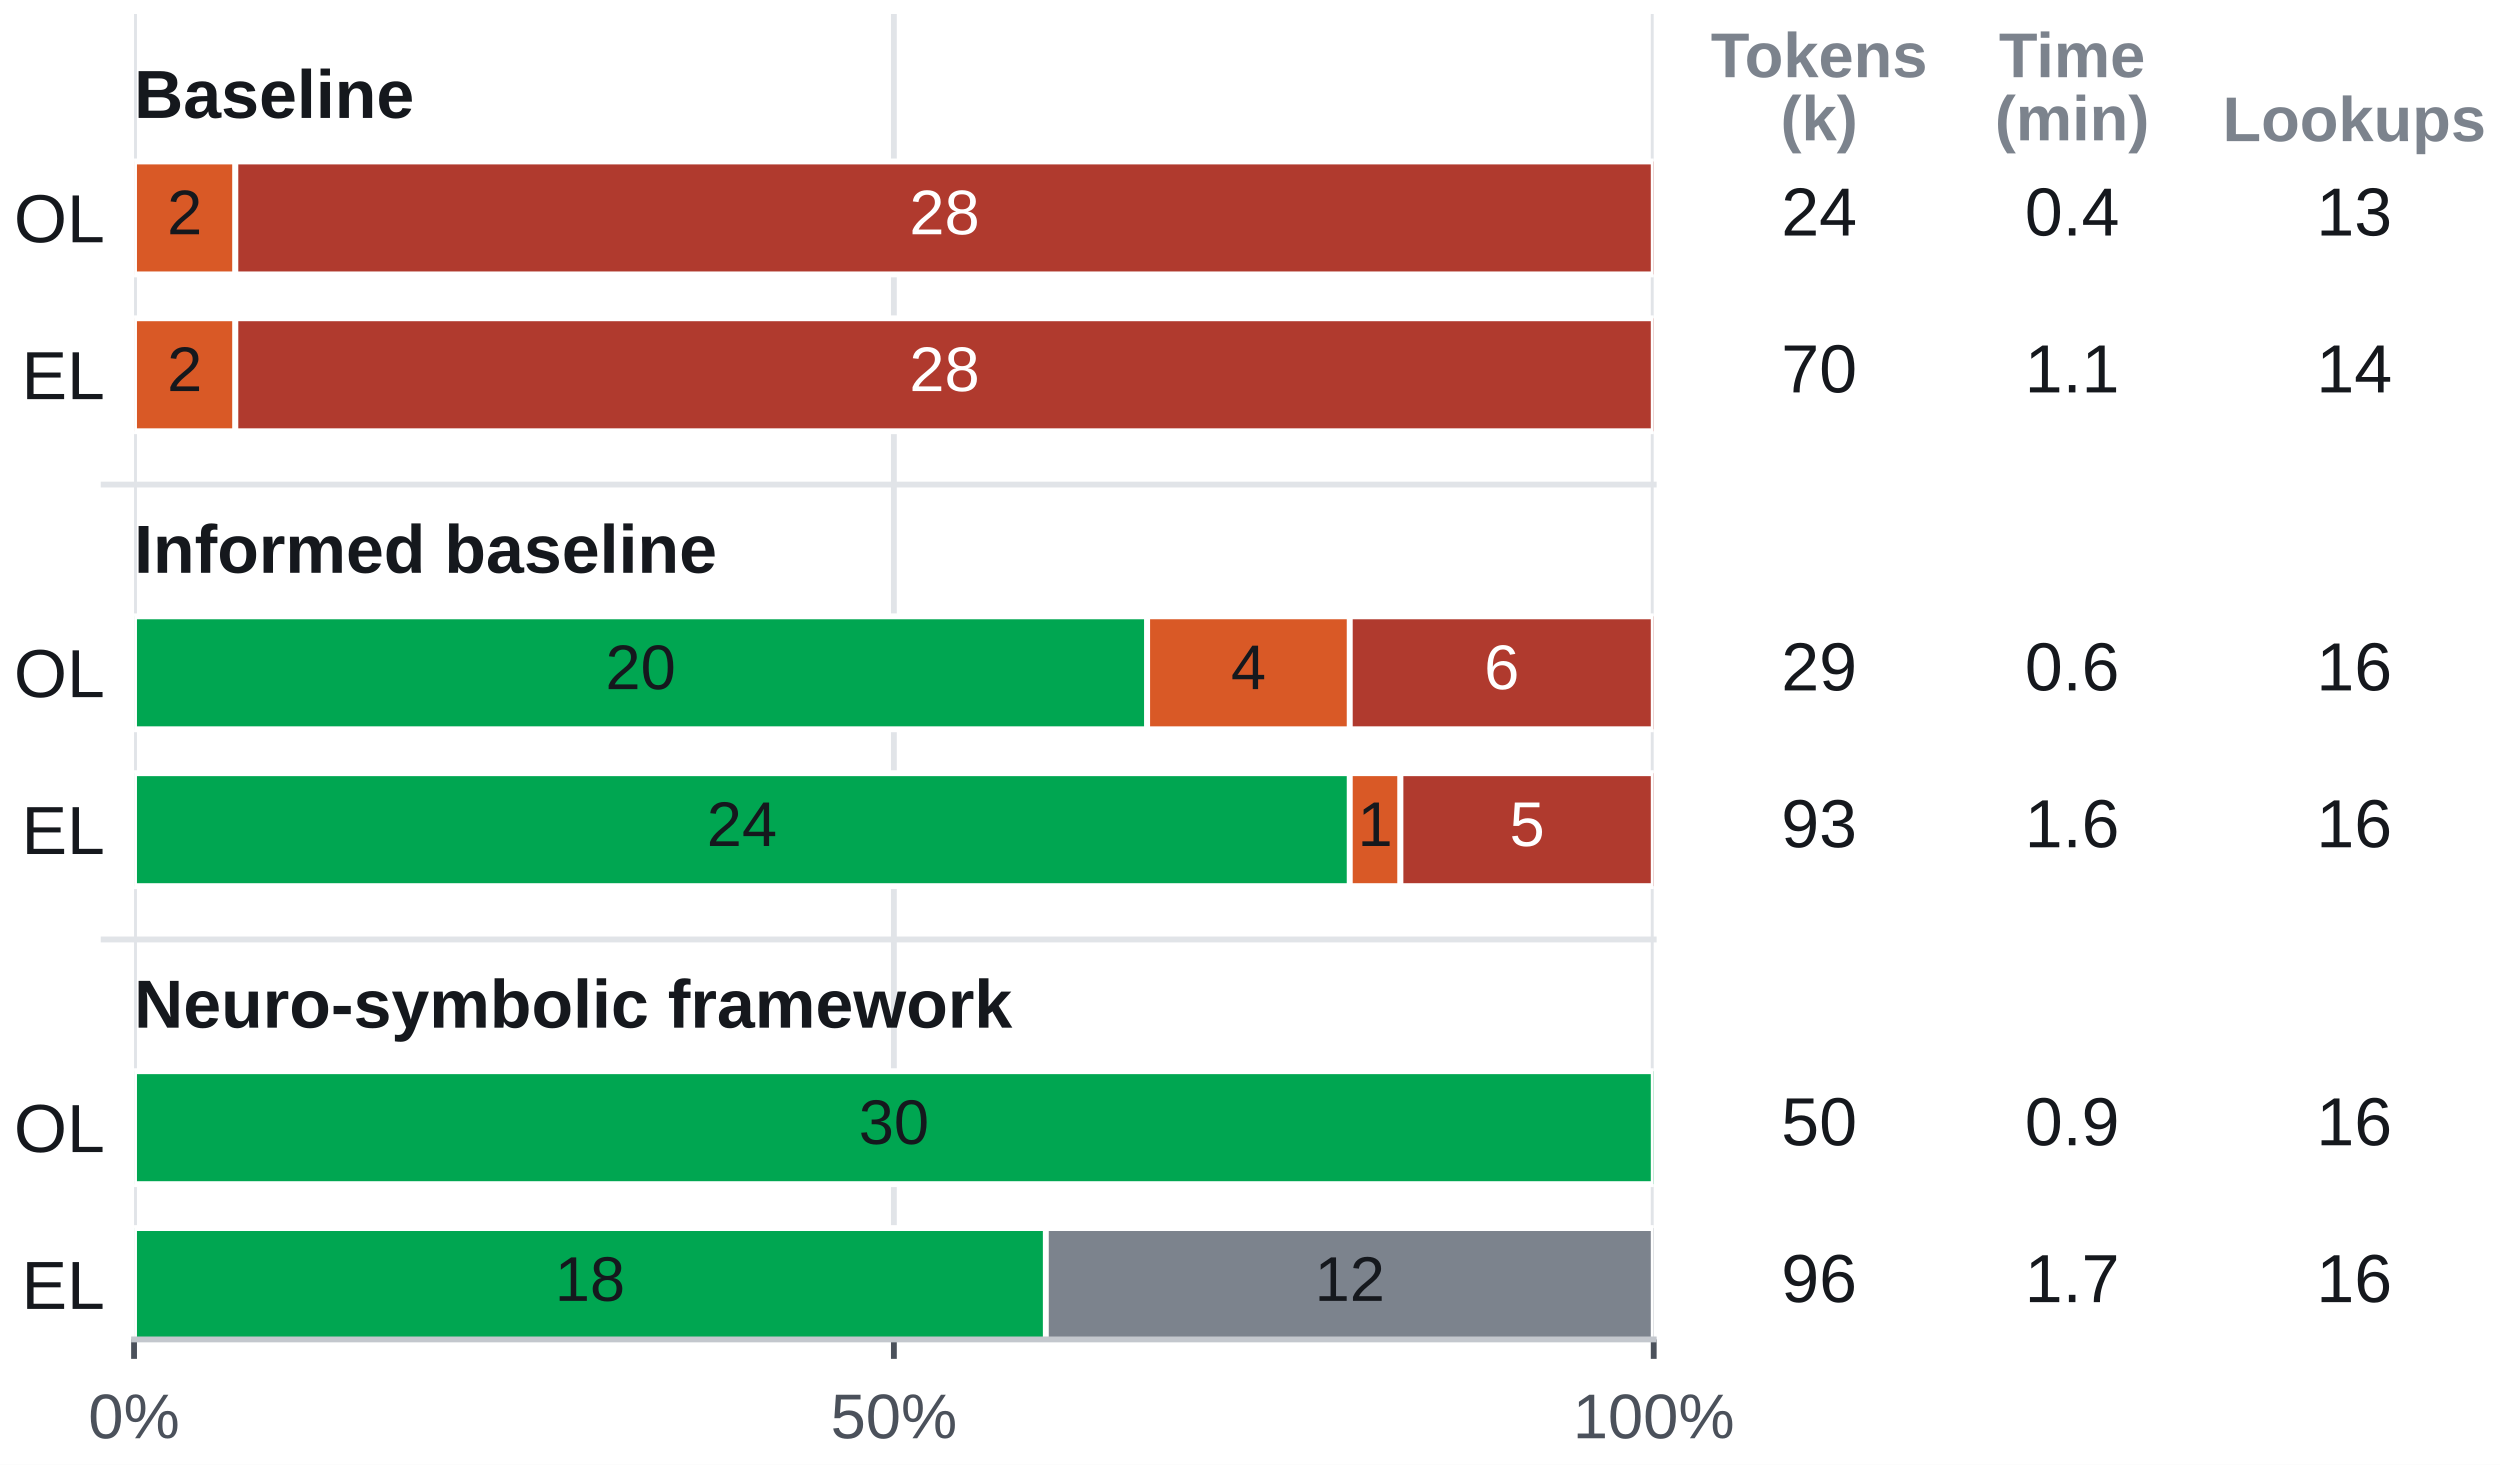
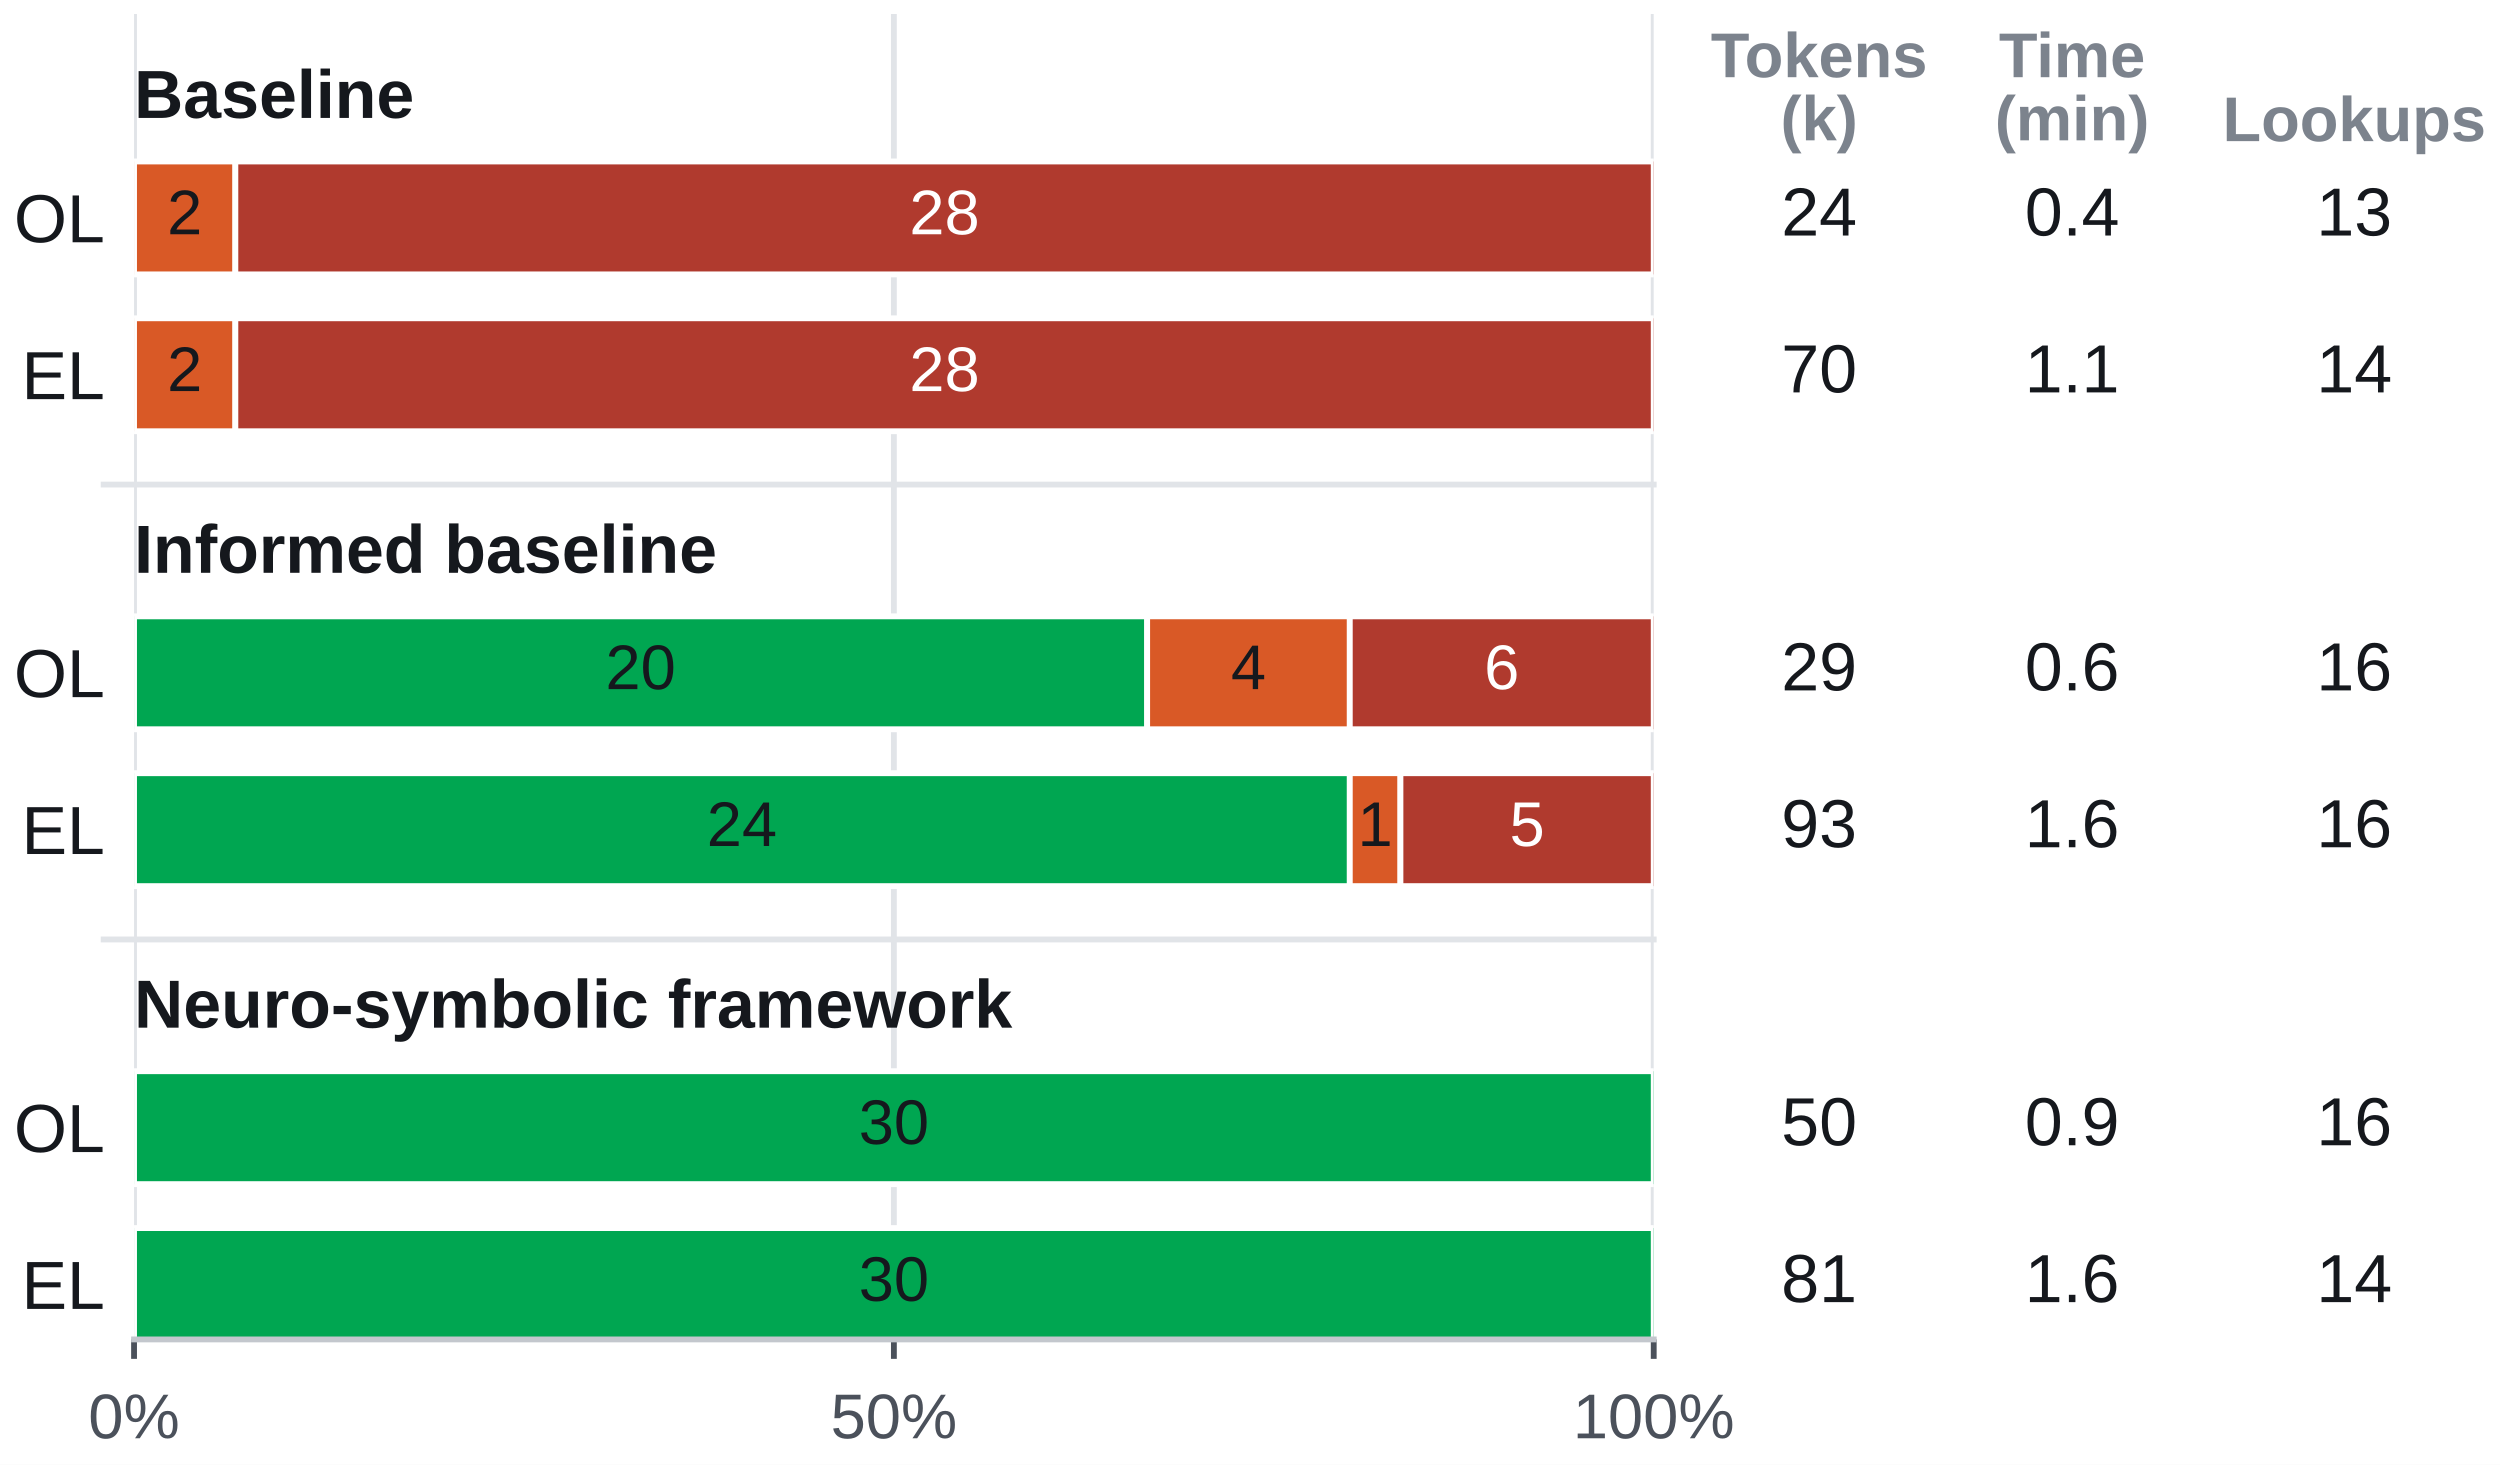
<svg xmlns="http://www.w3.org/2000/svg" xmlns:xlink="http://www.w3.org/1999/xlink" width="256.946pt" height="150.548pt" viewBox="0 0 256.946 150.548" version="1.1">
  <defs>
    <style type="text/css">*{stroke-linejoin: round; stroke-linecap: butt}</style>
  </defs>
  <g id="figure_1">
    <g id="patch_1">
      <path d="M 0 150.548  L 256.946 150.548  L 256.946 0  L 0 0  z " style="fill: #ffffff" />
    </g>
    <g id="axes_1">
      <g id="patch_2">
        <path d="M 13.777 137.664  L 169.966 137.664  L 169.966 1.44  L 13.777 1.44  z " style="fill: #ffffff" />
      </g>
      <g id="matplotlib.axis_1">
        <g id="xtick_1">
          <g id="line2d_1">
-             <path d="M 13.777 137.664  L 13.777 1.44  " clip-path="url(#p6580ee965b)" style="fill: none; stroke: #e1e4e8; stroke-width: 0.6; stroke-linecap: square" />
+             <path d="M 13.777 137.664  L 13.777 1.44  " clip-path="url(#pf805b70bb6)" style="fill: none; stroke: #e1e4e8; stroke-width: 0.6; stroke-linecap: square" />
          </g>
          <g id="line2d_2">
            <defs>
-               <path id="mf443c49e92" d="M 0 0  L 0 2  " style="stroke: #4b515b; stroke-width: 0.6" />
+               <path id="m13e88fec41" d="M 0 0  L 0 2  " style="stroke: #4b515b; stroke-width: 0.6" />
            </defs>
            <g>
-               <use xlink:href="#mf443c49e92" x="13.777" y="137.664" style="fill: #4b515b; stroke: #4b515b; stroke-width: 0.6" />
+               <use xlink:href="#m13e88fec41" x="13.777" y="137.664" style="fill: #4b515b; stroke: #4b515b; stroke-width: 0.6" />
            </g>
          </g>
          <g id="text_1">
            <text style="font-size: 6.5px; font-family: 'Arial', 'Liberation Sans', 'DejaVu Sans', sans-serif; text-anchor: middle; fill: #4b515b" x="13.777" y="147.817" transform="rotate(-0 13.77734 147.8166)">0%</text>
          </g>
        </g>
        <g id="xtick_2">
          <g id="line2d_3">
-             <path d="M 91.872 137.664  L 91.872 1.44  " clip-path="url(#p6580ee965b)" style="fill: none; stroke: #e1e4e8; stroke-width: 0.6; stroke-linecap: square" />
+             <path d="M 91.872 137.664  L 91.872 1.44  " clip-path="url(#pf805b70bb6)" style="fill: none; stroke: #e1e4e8; stroke-width: 0.6; stroke-linecap: square" />
          </g>
          <g id="line2d_4">
            <g>
-               <use xlink:href="#mf443c49e92" x="91.872" y="137.664" style="fill: #4b515b; stroke: #4b515b; stroke-width: 0.6" />
+               <use xlink:href="#m13e88fec41" x="91.872" y="137.664" style="fill: #4b515b; stroke: #4b515b; stroke-width: 0.6" />
            </g>
          </g>
          <g id="text_2">
            <text style="font-size: 6.5px; font-family: 'Arial', 'Liberation Sans', 'DejaVu Sans', sans-serif; text-anchor: middle; fill: #4b515b" x="91.872" y="147.817" transform="rotate(-0 91.87183 147.8166)">50%</text>
          </g>
        </g>
        <g id="xtick_3">
          <g id="line2d_5">
-             <path d="M 169.966 137.664  L 169.966 1.44  " clip-path="url(#p6580ee965b)" style="fill: none; stroke: #e1e4e8; stroke-width: 0.6; stroke-linecap: square" />
+             <path d="M 169.966 137.664  L 169.966 1.44  " clip-path="url(#pf805b70bb6)" style="fill: none; stroke: #e1e4e8; stroke-width: 0.6; stroke-linecap: square" />
          </g>
          <g id="line2d_6">
            <g>
-               <use xlink:href="#mf443c49e92" x="169.966" y="137.664" style="fill: #4b515b; stroke: #4b515b; stroke-width: 0.6" />
+               <use xlink:href="#m13e88fec41" x="169.966" y="137.664" style="fill: #4b515b; stroke: #4b515b; stroke-width: 0.6" />
            </g>
          </g>
          <g id="text_3">
            <text style="font-size: 6.5px; font-family: 'Arial', 'Liberation Sans', 'DejaVu Sans', sans-serif; text-anchor: middle; fill: #4b515b" x="169.966" y="147.817" transform="rotate(-0 169.9663 147.8166)">100%</text>
          </g>
        </g>
      </g>
      <g id="matplotlib.axis_2">
        <g id="ytick_1">
          <g id="line2d_7" />
          <g id="text_4">
            <text style="font-size: 7px; font-family: 'Arial', 'Liberation Sans', 'DejaVu Sans', sans-serif; text-anchor: end; fill: #15181d" x="10.777" y="24.903" transform="rotate(-0 10.77734 24.90277)">OL</text>
          </g>
        </g>
        <g id="ytick_2">
          <g id="line2d_8" />
          <g id="text_5">
            <text style="font-size: 7px; font-family: 'Arial', 'Liberation Sans', 'DejaVu Sans', sans-serif; text-anchor: end; fill: #15181d" x="10.777" y="41.024" transform="rotate(-0 10.77734 41.02396)">EL</text>
          </g>
        </g>
        <g id="ytick_3">
          <g id="line2d_9" />
          <g id="text_6">
            <text style="font-size: 7px; font-family: 'Arial', 'Liberation Sans', 'DejaVu Sans', sans-serif; text-anchor: end; fill: #15181d" x="10.777" y="71.654" transform="rotate(-0 10.77734 71.65421)">OL</text>
          </g>
        </g>
        <g id="ytick_4">
          <g id="line2d_10" />
          <g id="text_7">
            <text style="font-size: 7px; font-family: 'Arial', 'Liberation Sans', 'DejaVu Sans', sans-serif; text-anchor: end; fill: #15181d" x="10.777" y="87.775" transform="rotate(-0 10.77734 87.77539)">EL</text>
          </g>
        </g>
        <g id="ytick_5">
          <g id="line2d_11" />
          <g id="text_8">
            <text style="font-size: 7px; font-family: 'Arial', 'Liberation Sans', 'DejaVu Sans', sans-serif; text-anchor: end; fill: #15181d" x="10.777" y="118.406" transform="rotate(-0 10.77734 118.4056)">OL</text>
          </g>
        </g>
        <g id="ytick_6">
          <g id="line2d_12" />
          <g id="text_9">
            <text style="font-size: 7px; font-family: 'Arial', 'Liberation Sans', 'DejaVu Sans', sans-serif; text-anchor: end; fill: #15181d" x="10.777" y="134.527" transform="rotate(-0 10.77734 134.5268)">EL</text>
          </g>
        </g>
      </g>
      <g id="patch_3">
-         <path d="M 13.777 16.594  L 24.19 16.594  L 24.19 28.201  L 13.777 28.201  z " clip-path="url(#p6580ee965b)" style="fill: #d95926; stroke: #ffffff; stroke-width: 0.6; stroke-linejoin: miter" />
+         <path d="M 13.777 16.594  L 24.19 16.594  L 24.19 28.201  L 13.777 28.201  z " clip-path="url(#pf805b70bb6)" style="fill: #d95926; stroke: #ffffff; stroke-width: 0.6; stroke-linejoin: miter" />
      </g>
      <g id="patch_4">
-         <path d="M 24.19 16.594  L 169.966 16.594  L 169.966 28.201  L 24.19 28.201  z " clip-path="url(#p6580ee965b)" style="fill: #b03a2e; stroke: #ffffff; stroke-width: 0.6; stroke-linejoin: miter" />
+         <path d="M 24.19 16.594  L 169.966 16.594  L 169.966 28.201  L 24.19 28.201  z " clip-path="url(#pf805b70bb6)" style="fill: #b03a2e; stroke: #ffffff; stroke-width: 0.6; stroke-linejoin: miter" />
      </g>
      <g id="patch_5">
-         <path d="M 13.777 32.715  L 24.19 32.715  L 24.19 44.322  L 13.777 44.322  z " clip-path="url(#p6580ee965b)" style="fill: #d95926; stroke: #ffffff; stroke-width: 0.6; stroke-linejoin: miter" />
+         <path d="M 13.777 32.715  L 24.19 32.715  L 24.19 44.322  L 13.777 44.322  z " clip-path="url(#pf805b70bb6)" style="fill: #d95926; stroke: #ffffff; stroke-width: 0.6; stroke-linejoin: miter" />
      </g>
      <g id="patch_6">
-         <path d="M 24.19 32.715  L 169.966 32.715  L 169.966 44.322  L 24.19 44.322  z " clip-path="url(#p6580ee965b)" style="fill: #b03a2e; stroke: #ffffff; stroke-width: 0.6; stroke-linejoin: miter" />
+         <path d="M 24.19 32.715  L 169.966 32.715  L 169.966 44.322  L 24.19 44.322  z " clip-path="url(#pf805b70bb6)" style="fill: #b03a2e; stroke: #ffffff; stroke-width: 0.6; stroke-linejoin: miter" />
      </g>
      <g id="patch_7">
-         <path d="M 13.777 63.345  L 117.903 63.345  L 117.903 74.953  L 13.777 74.953  z " clip-path="url(#p6580ee965b)" style="fill: #00a651; stroke: #ffffff; stroke-width: 0.6; stroke-linejoin: miter" />
+         <path d="M 13.777 63.345  L 117.903 63.345  L 117.903 74.953  L 13.777 74.953  z " clip-path="url(#pf805b70bb6)" style="fill: #00a651; stroke: #ffffff; stroke-width: 0.6; stroke-linejoin: miter" />
      </g>
      <g id="patch_8">
-         <path d="M 117.903 63.345  L 138.729 63.345  L 138.729 74.953  L 117.903 74.953  z " clip-path="url(#p6580ee965b)" style="fill: #d95926; stroke: #ffffff; stroke-width: 0.6; stroke-linejoin: miter" />
+         <path d="M 117.903 63.345  L 138.729 63.345  L 138.729 74.953  L 117.903 74.953  z " clip-path="url(#pf805b70bb6)" style="fill: #d95926; stroke: #ffffff; stroke-width: 0.6; stroke-linejoin: miter" />
      </g>
      <g id="patch_9">
-         <path d="M 138.729 63.345  L 169.966 63.345  L 169.966 74.953  L 138.729 74.953  z " clip-path="url(#p6580ee965b)" style="fill: #b03a2e; stroke: #ffffff; stroke-width: 0.6; stroke-linejoin: miter" />
+         <path d="M 138.729 63.345  L 169.966 63.345  L 169.966 74.953  L 138.729 74.953  z " clip-path="url(#pf805b70bb6)" style="fill: #b03a2e; stroke: #ffffff; stroke-width: 0.6; stroke-linejoin: miter" />
      </g>
      <g id="patch_10">
-         <path d="M 13.777 79.467  L 138.729 79.467  L 138.729 91.074  L 13.777 91.074  z " clip-path="url(#p6580ee965b)" style="fill: #00a651; stroke: #ffffff; stroke-width: 0.6; stroke-linejoin: miter" />
+         <path d="M 13.777 79.467  L 138.729 79.467  L 138.729 91.074  L 13.777 91.074  z " clip-path="url(#pf805b70bb6)" style="fill: #00a651; stroke: #ffffff; stroke-width: 0.6; stroke-linejoin: miter" />
      </g>
      <g id="patch_11">
-         <path d="M 138.729 79.467  L 143.935 79.467  L 143.935 91.074  L 138.729 91.074  z " clip-path="url(#p6580ee965b)" style="fill: #d95926; stroke: #ffffff; stroke-width: 0.6; stroke-linejoin: miter" />
+         <path d="M 138.729 79.467  L 143.935 79.467  L 143.935 91.074  L 138.729 91.074  z " clip-path="url(#pf805b70bb6)" style="fill: #d95926; stroke: #ffffff; stroke-width: 0.6; stroke-linejoin: miter" />
      </g>
      <g id="patch_12">
-         <path d="M 143.935 79.467  L 169.966 79.467  L 169.966 91.074  L 143.935 91.074  z " clip-path="url(#p6580ee965b)" style="fill: #b03a2e; stroke: #ffffff; stroke-width: 0.6; stroke-linejoin: miter" />
+         <path d="M 143.935 79.467  L 169.966 79.467  L 169.966 91.074  L 143.935 91.074  z " clip-path="url(#pf805b70bb6)" style="fill: #b03a2e; stroke: #ffffff; stroke-width: 0.6; stroke-linejoin: miter" />
      </g>
      <g id="patch_13">
-         <path d="M 13.777 110.097  L 169.966 110.097  L 169.966 121.704  L 13.777 121.704  z " clip-path="url(#p6580ee965b)" style="fill: #00a651; stroke: #ffffff; stroke-width: 0.6; stroke-linejoin: miter" />
+         <path d="M 13.777 110.097  L 169.966 110.097  L 169.966 121.704  L 13.777 121.704  z " clip-path="url(#pf805b70bb6)" style="fill: #00a651; stroke: #ffffff; stroke-width: 0.6; stroke-linejoin: miter" />
      </g>
      <g id="patch_14">
-         <path d="M 13.777 126.218  L 107.491 126.218  L 107.491 137.825  L 13.777 137.825  z " clip-path="url(#p6580ee965b)" style="fill: #00a651; stroke: #ffffff; stroke-width: 0.6; stroke-linejoin: miter" />
-       </g>
-       <g id="patch_15">
-         <path d="M 107.491 126.218  L 169.966 126.218  L 169.966 137.825  L 107.491 137.825  z " clip-path="url(#p6580ee965b)" style="fill: #7c838d; stroke: #ffffff; stroke-width: 0.6; stroke-linejoin: miter" />
+         <path d="M 13.777 126.218  L 169.966 126.218  L 169.966 137.825  L 13.777 137.825  z " clip-path="url(#pf805b70bb6)" style="fill: #00a651; stroke: #ffffff; stroke-width: 0.6; stroke-linejoin: miter" />
      </g>
      <g id="line2d_13">
        <path d="M 10.654 49.804  L 169.966 49.804  " style="fill: none; stroke: #e1e4e8; stroke-width: 0.6; stroke-linecap: square" />
      </g>
      <g id="line2d_14">
        <path d="M 10.654 96.555  L 169.966 96.555  " style="fill: none; stroke: #e1e4e8; stroke-width: 0.6; stroke-linecap: square" />
      </g>
-       <g id="patch_16">
+       <g id="patch_15">
        <path d="M 13.777 137.664  L 169.966 137.664  " style="fill: none; stroke: #c3c7cd; stroke-width: 0.6; stroke-linejoin: miter; stroke-linecap: square" />
      </g>
      <g id="text_10">
        <text style="font-weight: 700; font-size: 7px; font-family: 'Arial', 'Liberation Sans', 'DejaVu Sans', sans-serif; text-anchor: start; fill: #15181d" x="13.777" y="12.121" transform="rotate(-0 13.77734 12.12118)">Baseline</text>
      </g>
      <g id="text_11">
        <text style="font-size: 6.5px; font-family: 'Arial', 'Liberation Sans', 'DejaVu Sans', sans-serif; text-anchor: middle; fill: #15181d" x="18.984" y="24.078" transform="rotate(-0 18.98364 24.07789)">2</text>
      </g>
      <g id="text_12">
        <text style="font-size: 6.5px; font-family: 'Arial', 'Liberation Sans', 'DejaVu Sans', sans-serif; text-anchor: middle; fill: #ffffff" x="97.078" y="24.078" transform="rotate(-0 97.07813 24.07789)">28</text>
      </g>
      <g id="text_13">
        <text style="font-size: 7px; font-family: 'Arial', 'Liberation Sans', 'DejaVu Sans', sans-serif; text-anchor: middle; fill: #15181d" x="186.966" y="24.207" transform="rotate(-0 186.9663 24.20715)">24</text>
      </g>
      <g id="text_14">
        <text style="font-size: 7px; font-family: 'Arial', 'Liberation Sans', 'DejaVu Sans', sans-serif; text-anchor: middle; fill: #15181d" x="212.966" y="24.207" transform="rotate(-0 212.9663 24.20715)">0.4</text>
      </g>
      <g id="text_15">
        <text style="font-size: 7px; font-family: 'Arial', 'Liberation Sans', 'DejaVu Sans', sans-serif; text-anchor: middle; fill: #15181d" x="241.966" y="24.207" transform="rotate(-0 241.9663 24.20715)">13</text>
      </g>
      <g id="text_16">
        <text style="font-size: 6.5px; font-family: 'Arial', 'Liberation Sans', 'DejaVu Sans', sans-serif; text-anchor: middle; fill: #15181d" x="18.984" y="40.199" transform="rotate(-0 18.98364 40.19907)">2</text>
      </g>
      <g id="text_17">
        <text style="font-size: 6.5px; font-family: 'Arial', 'Liberation Sans', 'DejaVu Sans', sans-serif; text-anchor: middle; fill: #ffffff" x="97.078" y="40.199" transform="rotate(-0 97.07813 40.19907)">28</text>
      </g>
      <g id="text_18">
        <text style="font-size: 7px; font-family: 'Arial', 'Liberation Sans', 'DejaVu Sans', sans-serif; text-anchor: middle; fill: #15181d" x="186.966" y="40.328" transform="rotate(-0 186.9663 40.32833)">70</text>
      </g>
      <g id="text_19">
        <text style="font-size: 7px; font-family: 'Arial', 'Liberation Sans', 'DejaVu Sans', sans-serif; text-anchor: middle; fill: #15181d" x="212.966" y="40.328" transform="rotate(-0 212.9663 40.32833)">1.1</text>
      </g>
      <g id="text_20">
        <text style="font-size: 7px; font-family: 'Arial', 'Liberation Sans', 'DejaVu Sans', sans-serif; text-anchor: middle; fill: #15181d" x="241.966" y="40.328" transform="rotate(-0 241.9663 40.32833)">14</text>
      </g>
      <g id="text_21">
        <text style="font-weight: 700; font-size: 7px; font-family: 'Arial', 'Liberation Sans', 'DejaVu Sans', sans-serif; text-anchor: start; fill: #15181d" x="13.777" y="58.873" transform="rotate(-0 13.77734 58.87261)">Informed baseline</text>
      </g>
      <g id="text_22">
        <text style="font-size: 6.5px; font-family: 'Arial', 'Liberation Sans', 'DejaVu Sans', sans-serif; text-anchor: middle; fill: #15181d" x="65.84" y="70.829" transform="rotate(-0 65.84034 70.82932)">20</text>
      </g>
      <g id="text_23">
        <text style="font-size: 6.5px; font-family: 'Arial', 'Liberation Sans', 'DejaVu Sans', sans-serif; text-anchor: middle; fill: #15181d" x="128.316" y="70.829" transform="rotate(-0 128.3159 70.82932)">4</text>
      </g>
      <g id="text_24">
        <text style="font-size: 6.5px; font-family: 'Arial', 'Liberation Sans', 'DejaVu Sans', sans-serif; text-anchor: middle; fill: #ffffff" x="154.347" y="70.829" transform="rotate(-0 154.3474 70.82932)">6</text>
      </g>
      <g id="text_25">
        <text style="font-size: 7px; font-family: 'Arial', 'Liberation Sans', 'DejaVu Sans', sans-serif; text-anchor: middle; fill: #15181d" x="186.966" y="70.959" transform="rotate(-0 186.9663 70.95858)">29</text>
      </g>
      <g id="text_26">
        <text style="font-size: 7px; font-family: 'Arial', 'Liberation Sans', 'DejaVu Sans', sans-serif; text-anchor: middle; fill: #15181d" x="212.966" y="70.959" transform="rotate(-0 212.9663 70.95858)">0.6</text>
      </g>
      <g id="text_27">
        <text style="font-size: 7px; font-family: 'Arial', 'Liberation Sans', 'DejaVu Sans', sans-serif; text-anchor: middle; fill: #15181d" x="241.966" y="70.959" transform="rotate(-0 241.9663 70.95858)">16</text>
      </g>
      <g id="text_28">
        <text style="font-size: 6.5px; font-family: 'Arial', 'Liberation Sans', 'DejaVu Sans', sans-serif; text-anchor: middle; fill: #15181d" x="76.253" y="86.951" transform="rotate(-0 76.25293 86.95051)">24</text>
      </g>
      <g id="text_29">
        <text style="font-size: 6.5px; font-family: 'Arial', 'Liberation Sans', 'DejaVu Sans', sans-serif; text-anchor: middle; fill: #15181d" x="141.332" y="86.951" transform="rotate(-0 141.3317 86.95051)">1</text>
      </g>
      <g id="text_30">
        <text style="font-size: 6.5px; font-family: 'Arial', 'Liberation Sans', 'DejaVu Sans', sans-serif; text-anchor: middle; fill: #ffffff" x="156.951" y="86.951" transform="rotate(-0 156.9506 86.95051)">5</text>
      </g>
      <g id="text_31">
        <text style="font-size: 7px; font-family: 'Arial', 'Liberation Sans', 'DejaVu Sans', sans-serif; text-anchor: middle; fill: #15181d" x="186.966" y="87.08" transform="rotate(-0 186.9663 87.07976)">93</text>
      </g>
      <g id="text_32">
        <text style="font-size: 7px; font-family: 'Arial', 'Liberation Sans', 'DejaVu Sans', sans-serif; text-anchor: middle; fill: #15181d" x="212.966" y="87.08" transform="rotate(-0 212.9663 87.07976)">1.6</text>
      </g>
      <g id="text_33">
        <text style="font-size: 7px; font-family: 'Arial', 'Liberation Sans', 'DejaVu Sans', sans-serif; text-anchor: middle; fill: #15181d" x="241.966" y="87.08" transform="rotate(-0 241.9663 87.07976)">16</text>
      </g>
      <g id="text_34">
        <text style="font-weight: 700; font-size: 7px; font-family: 'Arial', 'Liberation Sans', 'DejaVu Sans', sans-serif; text-anchor: start; fill: #15181d" x="13.777" y="105.621" transform="rotate(-0 13.77734 105.6208)">Neuro-symbolic framework</text>
      </g>
      <g id="text_35">
        <text style="font-size: 6.5px; font-family: 'Arial', 'Liberation Sans', 'DejaVu Sans', sans-serif; text-anchor: middle; fill: #15181d" x="91.872" y="117.581" transform="rotate(-0 91.87183 117.5808)">30</text>
      </g>
      <g id="text_36">
        <text style="font-size: 7px; font-family: 'Arial', 'Liberation Sans', 'DejaVu Sans', sans-serif; text-anchor: middle; fill: #15181d" x="186.966" y="117.71" transform="rotate(-0 186.9663 117.71)">50</text>
      </g>
      <g id="text_37">
        <text style="font-size: 7px; font-family: 'Arial', 'Liberation Sans', 'DejaVu Sans', sans-serif; text-anchor: middle; fill: #15181d" x="212.966" y="117.71" transform="rotate(-0 212.9663 117.71)">0.9</text>
      </g>
      <g id="text_38">
        <text style="font-size: 7px; font-family: 'Arial', 'Liberation Sans', 'DejaVu Sans', sans-serif; text-anchor: middle; fill: #15181d" x="241.966" y="117.71" transform="rotate(-0 241.9663 117.71)">16</text>
      </g>
      <g id="text_39">
-         <text style="font-size: 6.5px; font-family: 'Arial', 'Liberation Sans', 'DejaVu Sans', sans-serif; text-anchor: middle; fill: #15181d" x="60.634" y="133.702" transform="rotate(-0 60.63404 133.7019)">18</text>
+         <text style="font-size: 6.5px; font-family: 'Arial', 'Liberation Sans', 'DejaVu Sans', sans-serif; text-anchor: middle; fill: #15181d" x="91.872" y="133.702" transform="rotate(-0 91.87183 133.7019)">30</text>
      </g>
      <g id="text_40">
-         <text style="font-size: 6.5px; font-family: 'Arial', 'Liberation Sans', 'DejaVu Sans', sans-serif; text-anchor: middle; fill: #15181d" x="138.729" y="133.702" transform="rotate(-0 138.7285 133.7019)">12</text>
+         <text style="font-size: 7px; font-family: 'Arial', 'Liberation Sans', 'DejaVu Sans', sans-serif; text-anchor: middle; fill: #15181d" x="186.966" y="133.831" transform="rotate(-0 186.9663 133.8312)">81</text>
      </g>
      <g id="text_41">
-         <text style="font-size: 7px; font-family: 'Arial', 'Liberation Sans', 'DejaVu Sans', sans-serif; text-anchor: middle; fill: #15181d" x="186.966" y="133.831" transform="rotate(-0 186.9663 133.8312)">96</text>
+         <text style="font-size: 7px; font-family: 'Arial', 'Liberation Sans', 'DejaVu Sans', sans-serif; text-anchor: middle; fill: #15181d" x="212.966" y="133.831" transform="rotate(-0 212.9663 133.8312)">1.6</text>
      </g>
      <g id="text_42">
-         <text style="font-size: 7px; font-family: 'Arial', 'Liberation Sans', 'DejaVu Sans', sans-serif; text-anchor: middle; fill: #15181d" x="212.966" y="133.831" transform="rotate(-0 212.9663 133.8312)">1.7</text>
+         <text style="font-size: 7px; font-family: 'Arial', 'Liberation Sans', 'DejaVu Sans', sans-serif; text-anchor: middle; fill: #15181d" x="241.966" y="133.831" transform="rotate(-0 241.9663 133.8312)">14</text>
      </g>
      <g id="text_43">
-         <text style="font-size: 7px; font-family: 'Arial', 'Liberation Sans', 'DejaVu Sans', sans-serif; text-anchor: middle; fill: #15181d" x="241.966" y="133.831" transform="rotate(-0 241.9663 133.8312)">16</text>
-       </g>
-       <g id="text_44">
        <text style="font-weight: 700; font-size: 6.5px; font-family: 'Arial', 'Liberation Sans', 'DejaVu Sans', sans-serif; fill: #7c838d" transform="translate(175.829 7.932095)">Tokens</text>
        <text style="font-weight: 700; font-size: 6.5px; font-family: 'Arial', 'Liberation Sans', 'DejaVu Sans', sans-serif; fill: #7c838d" transform="translate(182.9947 14.41981)">(k)</text>
      </g>
-       <g id="text_45">
+       <g id="text_44">
        <text style="font-weight: 700; font-size: 6.5px; font-family: 'Arial', 'Liberation Sans', 'DejaVu Sans', sans-serif; fill: #7c838d" transform="translate(205.438 7.932095)">Time</text>
        <text style="font-weight: 700; font-size: 6.5px; font-family: 'Arial', 'Liberation Sans', 'DejaVu Sans', sans-serif; fill: #7c838d" transform="translate(205.0241 14.41981)">(min)</text>
      </g>
-       <g id="text_46">
+       <g id="text_45">
        <text style="font-weight: 700; font-size: 6.5px; font-family: 'Arial', 'Liberation Sans', 'DejaVu Sans', sans-serif; text-anchor: middle; fill: #7c838d" x="241.966" y="14.505" transform="rotate(-0 241.9663 14.50512)">Lookups</text>
      </g>
    </g>
  </g>
  <defs>
-     <clipPath id="p6580ee965b">
+     <clipPath id="pf805b70bb6">
      <rect x="13.777" y="1.44" width="156.189" height="136.224" />
    </clipPath>
  </defs>
</svg>
